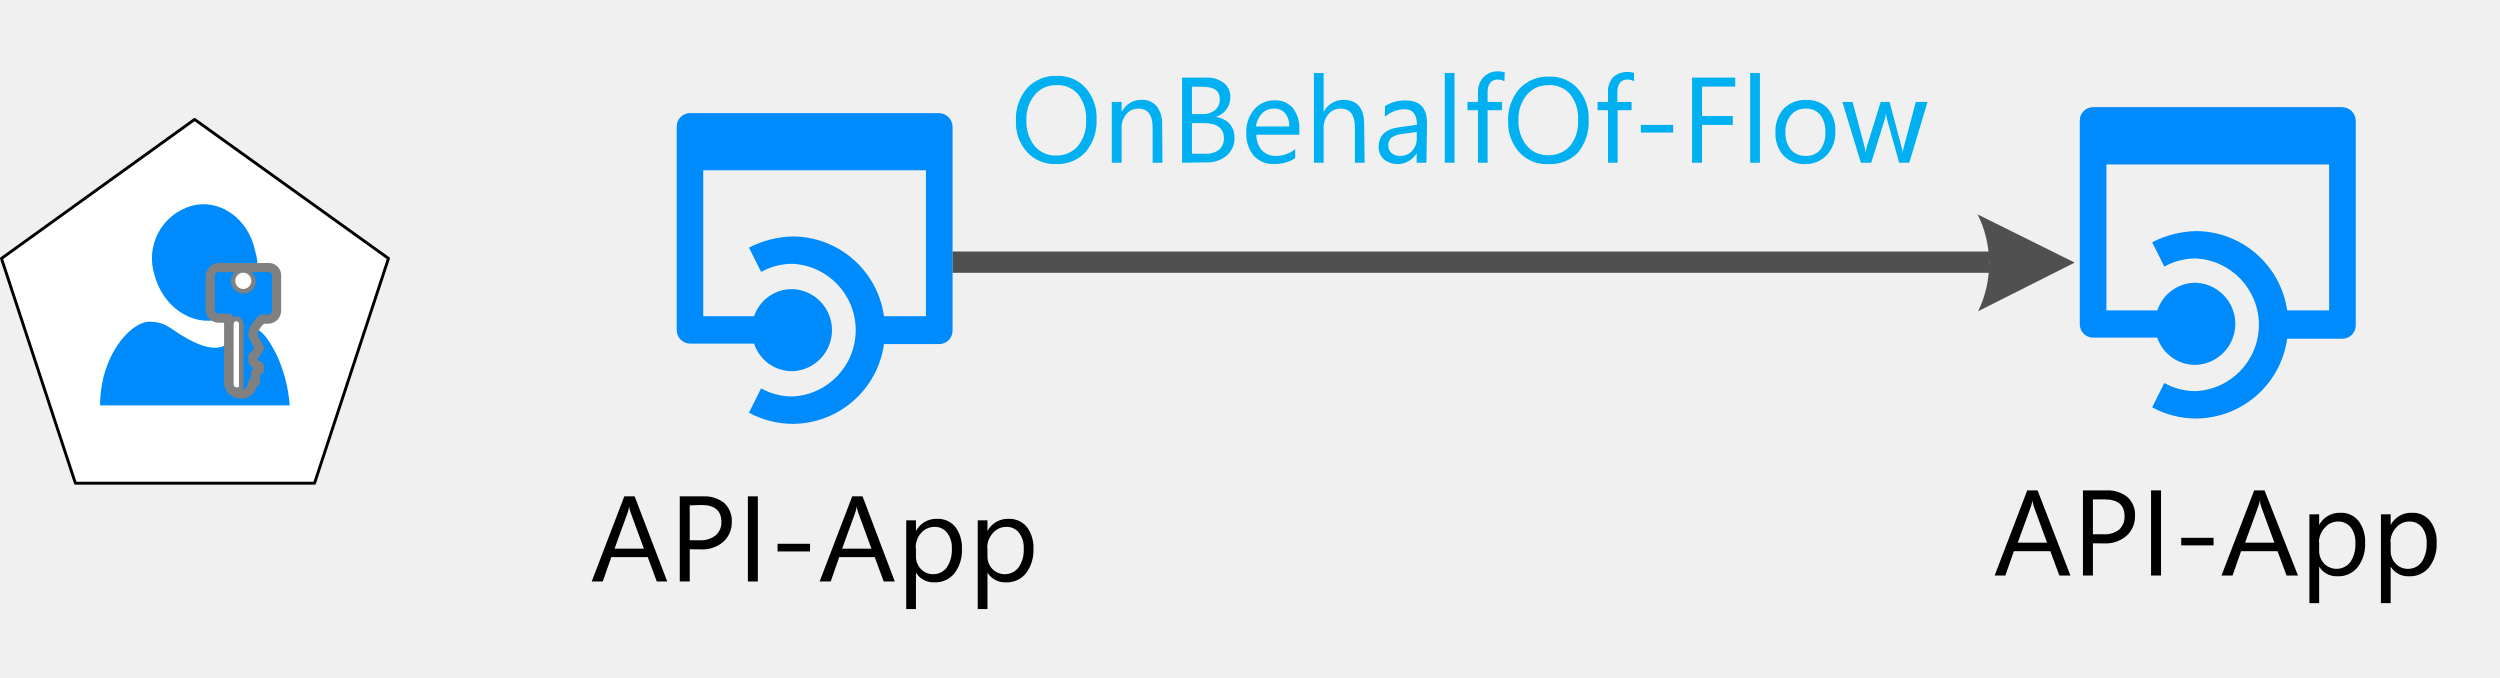
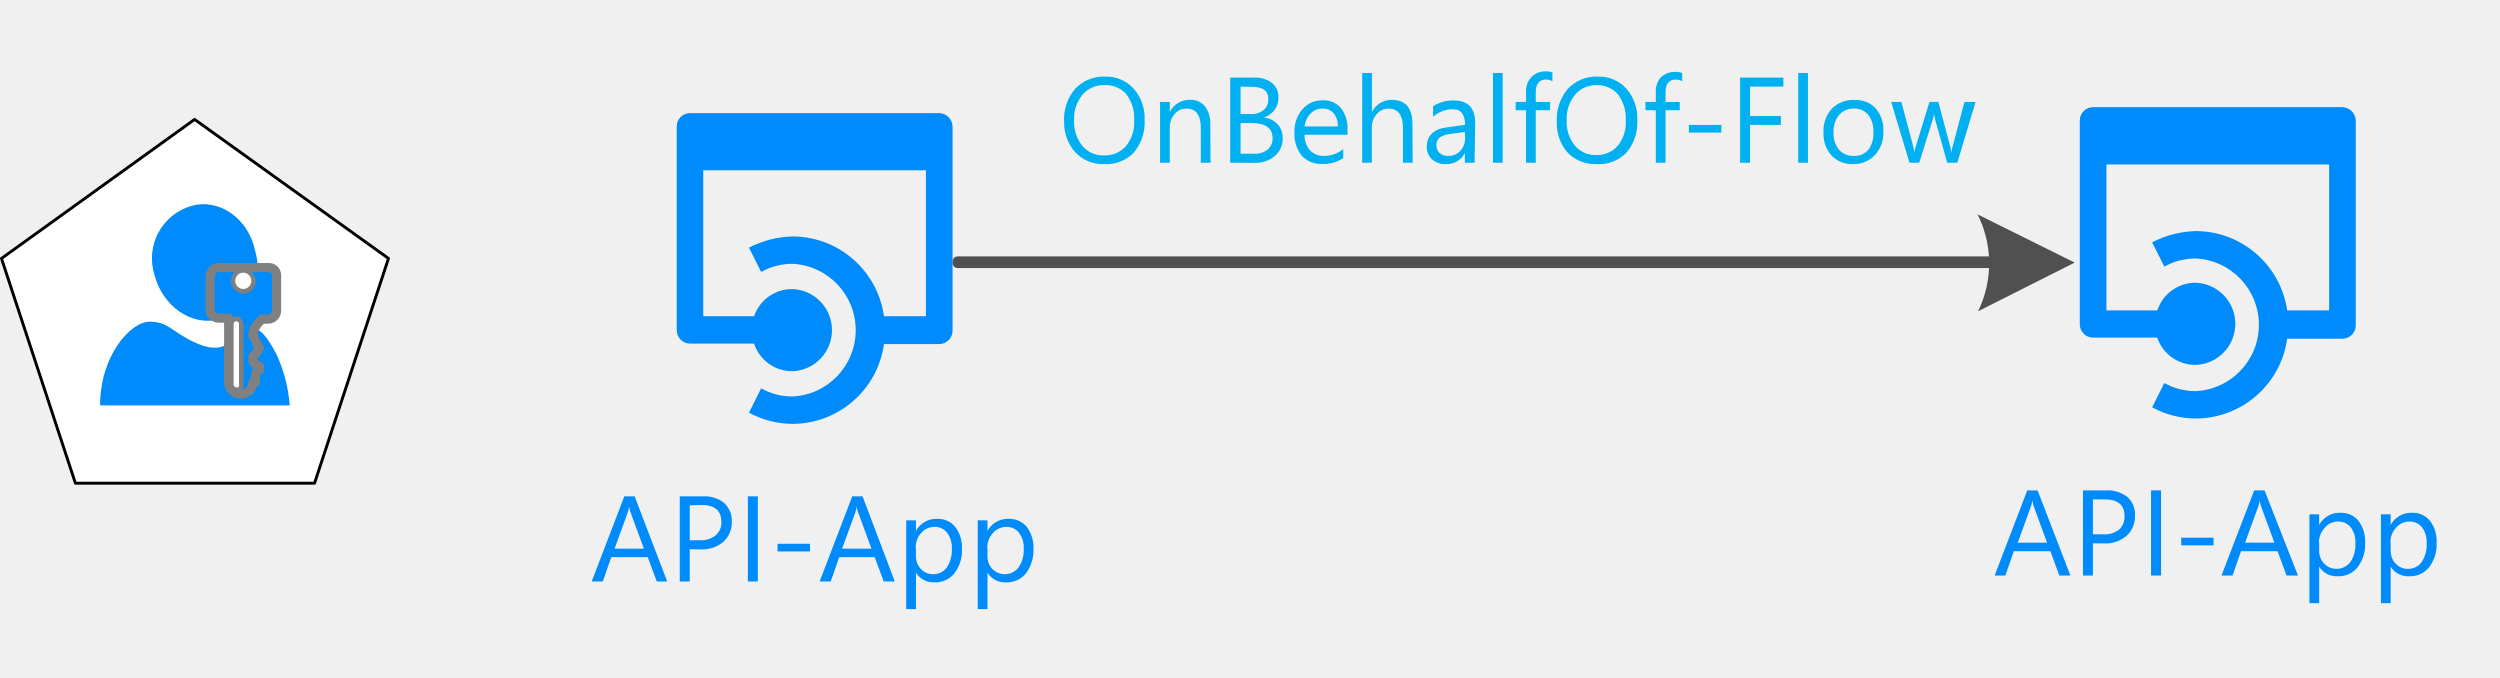
- <svg xmlns="http://www.w3.org/2000/svg" viewBox="0 0 205.55 55.68">
+ <svg xmlns="http://www.w3.org/2000/svg" id="svg95" viewBox="0 0 205.55 55.68">
  <defs>
-     <style>.cls-1,.cls-4{fill:#fff;}.cls-1{stroke:#000;stroke-width:0.24px;}.cls-1,.cls-3{stroke-linecap:round;stroke-linejoin:round;}.cls-2,.cls-3{fill:#008bfd;}.cls-3{stroke:gray;stroke-width:0.75px;}.cls-5{fill:#505050;}.cls-6{fill:#00b0f0;}</style>
+     <style>
+       .cls-1, .cls-4, .cls-5 {
+         fill: #fff;
+       }
+ 
+       .cls-1 {
+         stroke: #000;
+         stroke-width: 0.24px;
+       }
+ 
+       .cls-1, .cls-3 {
+         stroke-linecap: round;
+         stroke-linejoin: round;
+       }
+ 
+       .cls-1, .cls-2, .cls-3, .cls-4, .cls-7 {
+         fill-rule: evenodd;
+       }
+ 
+       .cls-10, .cls-2, .cls-3 {
+         fill: #008bfd;
+       }
+ 
+       .cls-3 {
+         stroke: gray;
+         stroke-width: 0.75px;
+       }
+ 
+       .cls-6, .cls-7 {
+         fill: #505050;
+       }
+ 
+       .cls-8 {
+         isolation: isolate;
+       }
+ 
+       .cls-9 {
+         fill: #00b0f0;
+       }
+     </style>
  </defs>
-   <g id="shapes">
+   <g>
    <g id="shape1000-1">
-       <path class="cls-1" d="M16,9.82.12,21.25,6.2,39.73H25.86l6.08-18.48Z" />
+       <path id="path15" class="cls-1" d="M16,9.82.12,21.25,6.2,39.73H25.86l6.08-18.48Z" />
    </g>
    <g id="group1216-3">
      <g id="group1217-4">
        <g id="group1218-5">
          <g id="group1219-6">
            <g id="shape1220-7">
-               <path class="cls-2" d="M15.7,16.94a4.49,4.49,0,0,0-3,5.66c.66,2.55,3,4.22,5.27,3.67a4.5,4.5,0,0,0,3-5.67C20.42,17.94,18,16.27,15.7,16.94Z" />
+               <path id="path28" class="cls-2" d="M15.7,16.94a4.49,4.49,0,0,0-3,5.66c.66,2.55,3,4.22,5.27,3.67a4.5,4.5,0,0,0,3-5.67C20.42,17.94,18,16.27,15.7,16.94Z" />
            </g>
          </g>
          <g id="group1221-9">
            <g id="shape1222-10">
-               <path class="cls-2" d="M20.64,27c-.44,0-.88.78-1.54,1.11s-1.32.89-3.18,0-2.09-1.66-3.63-1.66-4.06,2.77-4.06,6.88H23.82a12.09,12.09,0,0,0-1.1-4.22C21.62,27,21.08,27,20.64,27Z" />
+               <path id="path36" class="cls-2" d="M20.64,27c-.44,0-.88.78-1.54,1.11s-1.32.89-3.18,0-2.09-1.66-3.63-1.66-4.06,2.77-4.06,6.88H23.82a12.09,12.09,0,0,0-1.1-4.22C21.62,27,21.08,27,20.64,27Z" />
            </g>
          </g>
        </g>
      </g>
      <g id="group1223-12">
        <g id="shape1224-13">
-           <path class="cls-3" d="M22.05,22H17.93a.71.71,0,0,0-.65.66v2.85a.72.72,0,0,0,.76.65h.76v5.15a1,1,0,0,0,1,1.1,1,1,0,0,0,1-1H21v-.65c0-.22.33-.33.33-.33v-.33c-.33-.11-.54-.33-.54-.44v-.33l.21-.22a3.55,3.55,0,0,0,.33-.54A2.4,2.4,0,0,1,21,28c-.1-.11-.1-.33-.21-.44v-.22a2.51,2.51,0,0,1,.76-1.1h.54a.7.7,0,0,0,.65-.65v-3A.63.63,0,0,0,22.05,22Zm-2.39,9.53c0,.22,0,.33-.21.33s-.22-.22-.22-.33V26.72c0-.22.11-.33.22-.33s.21.22.21.33ZM20,23.76a.69.69,0,0,1-.65-.65.7.7,0,0,1,.65-.66.71.71,0,0,1,.65.66A.62.62,0,0,1,20,23.76Z" />
+           <path id="path46" class="cls-3" d="M22.05,22H17.93a.71.71,0,0,0-.65.66v2.85a.72.72,0,0,0,.76.65h.76v5.15a1,1,0,0,0,1,1.1,1,1,0,0,0,1-1H21v-.65c0-.22.33-.33.33-.33v-.33c-.33-.11-.54-.33-.54-.44v-.33l.21-.22a3.55,3.55,0,0,0,.33-.54A2.4,2.4,0,0,1,21,28c-.1-.11-.1-.33-.21-.44v-.22a2.51,2.51,0,0,1,.76-1.1h.54a.7.7,0,0,0,.65-.65v-3A.63.63,0,0,0,22.05,22Zm-2.39,9.53c0,.22,0,.33-.21.33s-.22-.22-.22-.33V26.72c0-.22.11-.33.22-.33s.21.22.21.33ZM20,23.76a.69.69,0,0,1-.65-.65.7.7,0,0,1,.65-.66.71.71,0,0,1,.65.66A.62.62,0,0,1,20,23.76Z" />
        </g>
        <g id="shape1225-15">
-           <path class="cls-4" d="M19.43,31.85a.24.24,0,0,1-.22-.22v-5a.22.22,0,0,1,.44,0v5.11C19.65,31.85,19.54,31.85,19.43,31.85Z" />
+           <path id="path51" class="cls-4" d="M19.43,31.85a.24.24,0,0,1-.22-.22v-5a.22.22,0,0,1,.44,0v5.11C19.65,31.85,19.54,31.85,19.43,31.85Z" />
        </g>
        <g id="shape1226-17">
-           <ellipse class="cls-4" cx="20" cy="23.09" rx="0.66" ry="0.67" />
+           <ellipse id="ellipse56" class="cls-5" cx="20" cy="23.09" rx="0.66" ry="0.67" />
        </g>
      </g>
    </g>
-     <g id="shape1229-25">
-       <path class="cls-2" d="M77.23,9.3H56.73a1.09,1.09,0,0,0-1.09,1.1V27.14a1.1,1.1,0,0,0,1.09,1.11H62a3.29,3.29,0,0,0,3.21,2.27,3.38,3.38,0,0,0,0-6.75A3.29,3.29,0,0,0,62,26H57.82v-12H76.13V26H72.68a7.61,7.61,0,0,0-7.46-6.56,8.25,8.25,0,0,0-3.64.92l1,2a5.27,5.27,0,0,1,2.55-.67,5.46,5.46,0,0,1,0,10.91,5.27,5.27,0,0,1-2.55-.67l-1,2a7.51,7.51,0,0,0,3.64.92,7.61,7.61,0,0,0,7.46-6.56h4.55a1.1,1.1,0,0,0,1.09-1.11V10.4A1.14,1.14,0,0,0,77.23,9.3Z" />
-     </g>
-     <g id="shape1227-19">
-       <path class="cls-2" d="M192.6,8.81H172.1A1.09,1.09,0,0,0,171,9.91V26.65a1.1,1.1,0,0,0,1.09,1.11h5.28A3.29,3.29,0,0,0,180.59,30a3.38,3.38,0,0,0,0-6.75,3.29,3.29,0,0,0-3.21,2.27h-4.19v-12H191.5v12h-3.45A7.61,7.61,0,0,0,180.59,19a8.25,8.25,0,0,0-3.64.92l1,2a5.27,5.27,0,0,1,2.55-.67,5.46,5.46,0,0,1,0,10.91,5.27,5.27,0,0,1-2.55-.67l-1,2a7.51,7.51,0,0,0,3.64.92,7.61,7.61,0,0,0,7.46-6.56h4.55a1.1,1.1,0,0,0,1.09-1.11V9.91A1.14,1.14,0,0,0,192.6,8.81Z" />
-     </g>
+   </g>
+   <path id="path65" class="cls-2" d="M192.6,8.81H172.1A1.09,1.09,0,0,0,171,9.91V26.65a1.1,1.1,0,0,0,1.09,1.11h5.28A3.29,3.29,0,0,0,180.59,30a3.38,3.38,0,0,0,0-6.75,3.29,3.29,0,0,0-3.21,2.27h-4.19v-12H191.5v12h-3.45A7.61,7.61,0,0,0,180.59,19a8.25,8.25,0,0,0-3.64.92l1,2a5.27,5.27,0,0,1,2.55-.67,5.46,5.46,0,0,1,0,10.91,5.27,5.27,0,0,1-2.55-.67l-1,2a7.51,7.51,0,0,0,3.64.92,7.61,7.61,0,0,0,7.46-6.56h4.55a1.1,1.1,0,0,0,1.09-1.11V9.91A1.14,1.14,0,0,0,192.6,8.81Z" />
+   <path id="path83" class="cls-2" d="M77.23,9.3H56.73a1.09,1.09,0,0,0-1.09,1.1V27.14a1.1,1.1,0,0,0,1.09,1.11H62a3.29,3.29,0,0,0,3.21,2.27,3.38,3.38,0,0,0,0-6.75A3.29,3.29,0,0,0,62,26H57.82v-12H76.13V26H72.68a7.61,7.61,0,0,0-7.46-6.56,8.25,8.25,0,0,0-3.64.92l1,2a5.27,5.27,0,0,1,2.55-.67,5.46,5.46,0,0,1,0,10.91,5.27,5.27,0,0,1-2.55-.67l-1,2a7.51,7.51,0,0,0,3.64.92,7.61,7.61,0,0,0,7.46-6.56h4.55a1.1,1.1,0,0,0,1.09-1.11V10.4A1.14,1.14,0,0,0,77.23,9.3Z" />
+   <g>
+     <rect class="cls-6" x="78.32" y="21.08" width="85.85" height="0.96" rx="0.42" />
    <g id="shape1230-28">
-       <g id="lend5">
-         <path class="cls-5" d="M162.52,17.59l8.06,4-7.94,4a9,9,0,0,0-.06-8" />
+       <g id="use7">
+         <g id="lend5">
+           <path id="path4" class="cls-7" d="M162.52,17.59l8.06,4-7.94,4a9,9,0,0,0-.06-8" />
+         </g>
      </g>
    </g>
  </g>
-   <g id="text">
-     <path d="M170.23,47.32h-.91l-.74-2h-3l-.7,2H164l2.68-7h.85Zm-1.92-2.7-1.1-3a4.26,4.26,0,0,1-.11-.47h0a2.53,2.53,0,0,1-.11.47l-1.09,3Z" />
-     <path d="M172.08,44.67v2.65h-.82v-7h1.92a2.56,2.56,0,0,1,1.74.55,1.92,1.92,0,0,1,.62,1.54,2.13,2.13,0,0,1-.68,1.63,2.61,2.61,0,0,1-1.86.64Zm0-3.61v2.87h.86a1.92,1.92,0,0,0,1.3-.39,1.41,1.41,0,0,0,.44-1.1c0-.92-.54-1.38-1.64-1.38Z" />
-     <path d="M177.68,47.32h-.82v-7h.82Z" />
-     <path d="M182,44.84h-2.66v-.62H182Z" />
-     <path d="M188.94,47.32H188l-.74-2h-3l-.7,2h-.91l2.69-7h.85ZM187,44.62l-1.1-3a3,3,0,0,1-.1-.47h0a2.42,2.42,0,0,1-.12.47l-1.09,3Z" />
-     <path d="M190.68,46.59h0v3h-.8v-7.3h.8v.87h0a1.9,1.9,0,0,1,1.73-1,1.82,1.82,0,0,1,1.51.67,2.8,2.8,0,0,1,.54,1.8,3.07,3.07,0,0,1-.61,2,2,2,0,0,1-1.67.75A1.68,1.68,0,0,1,190.68,46.59Zm0-2v.69a1.5,1.5,0,0,0,.41,1.06,1.43,1.43,0,0,0,2.16-.13,2.6,2.6,0,0,0,.41-1.55,2,2,0,0,0-.38-1.3,1.28,1.28,0,0,0-1-.48,1.4,1.4,0,0,0-1.12.49A1.8,1.8,0,0,0,190.66,44.58Z" />
-     <path d="M196.56,46.59h0v3h-.8v-7.3h.8v.87h0a1.9,1.9,0,0,1,1.73-1,1.82,1.82,0,0,1,1.51.67,2.8,2.8,0,0,1,.54,1.8,3.07,3.07,0,0,1-.61,2,2,2,0,0,1-1.67.75A1.67,1.67,0,0,1,196.56,46.59Zm0-2v.69a1.5,1.5,0,0,0,.41,1.06,1.33,1.33,0,0,0,1,.43,1.36,1.36,0,0,0,1.14-.56,2.6,2.6,0,0,0,.41-1.55,2,2,0,0,0-.38-1.3,1.28,1.28,0,0,0-1-.48,1.4,1.4,0,0,0-1.12.49A1.75,1.75,0,0,0,196.54,44.58Z" />
-     <path d="M54.86,47.81H54l-.74-2h-3l-.7,2h-.91l2.68-7h.85Zm-1.92-2.7-1.1-3a2.53,2.53,0,0,1-.11-.47h0a2.53,2.53,0,0,1-.11.47l-1.09,3Z" />
-     <path d="M56.71,45.16v2.65h-.82v-7h1.92a2.56,2.56,0,0,1,1.74.55,2,2,0,0,1,.62,1.54,2.14,2.14,0,0,1-.69,1.64,2.63,2.63,0,0,1-1.85.63Zm0-3.61v2.87h.86A1.91,1.91,0,0,0,58.86,44a1.37,1.37,0,0,0,.45-1.1c0-.92-.55-1.38-1.64-1.38Z" />
-     <path d="M62.31,47.81h-.82v-7h.82Z" />
-     <path d="M66.6,45.34H63.93v-.63H66.6Z" />
-     <path d="M73.57,47.81h-.91l-.74-2H69l-.7,2h-.91l2.68-7h.85Zm-1.92-2.7-1.1-3a2.53,2.53,0,0,1-.11-.47h0a2.53,2.53,0,0,1-.11.47l-1.09,3Z" />
-     <path d="M75.31,47.08h0v3h-.8v-7.3h.8v.88h0a1.88,1.88,0,0,1,1.73-1,1.83,1.83,0,0,1,1.51.67,2.8,2.8,0,0,1,.54,1.8,3.07,3.07,0,0,1-.61,2,2,2,0,0,1-1.67.75A1.67,1.67,0,0,1,75.31,47.08Zm0-2v.7a1.48,1.48,0,0,0,.4,1,1.34,1.34,0,0,0,1,.43,1.36,1.36,0,0,0,1.14-.56,2.56,2.56,0,0,0,.41-1.54,2,2,0,0,0-.39-1.31,1.25,1.25,0,0,0-1-.48,1.45,1.45,0,0,0-1.13.49A1.79,1.79,0,0,0,75.29,45.07Z" />
-     <path d="M81.19,47.08h0v3h-.8v-7.3h.8v.88h0a1.88,1.88,0,0,1,1.73-1,1.84,1.84,0,0,1,1.51.67,2.8,2.8,0,0,1,.54,1.8,3.13,3.13,0,0,1-.61,2,2,2,0,0,1-1.67.75A1.67,1.67,0,0,1,81.19,47.08Zm0-2v.7a1.48,1.48,0,0,0,.4,1,1.43,1.43,0,0,0,2.16-.13,2.49,2.49,0,0,0,.42-1.54,2,2,0,0,0-.39-1.31,1.26,1.26,0,0,0-1-.48,1.45,1.45,0,0,0-1.13.49A1.79,1.79,0,0,0,81.17,45.07Z" />
-     <path class="cls-6" d="M86.82,13.49a3.06,3.06,0,0,1-2.39-1,3.61,3.61,0,0,1-.9-2.55,3.86,3.86,0,0,1,.92-2.7,3.17,3.17,0,0,1,2.48-1,3,3,0,0,1,2.34,1,3.68,3.68,0,0,1,.89,2.56,3.91,3.91,0,0,1-.91,2.71A3.15,3.15,0,0,1,86.82,13.49ZM86.87,7a2.26,2.26,0,0,0-1.79.79,3.08,3.08,0,0,0-.69,2.09A3.16,3.16,0,0,0,85.06,12a2.23,2.23,0,0,0,1.76.79A2.3,2.3,0,0,0,88.63,12a3.08,3.08,0,0,0,.67-2.1,3.18,3.18,0,0,0-.65-2.14A2.2,2.2,0,0,0,86.87,7Z" />
-     <path class="cls-6" d="M95.58,13.38h-.81V10.52c0-1.06-.38-1.59-1.16-1.59a1.25,1.25,0,0,0-1,.45,1.68,1.68,0,0,0-.39,1.14v2.86h-.81v-5h.81v.83h0a1.78,1.78,0,0,1,1.64-1,1.51,1.51,0,0,1,1.25.53,2.35,2.35,0,0,1,.44,1.53Z" />
-     <path class="cls-6" d="M97.19,13.38v-7h2a2.14,2.14,0,0,1,1.44.45A1.41,1.41,0,0,1,101.16,8a1.68,1.68,0,0,1-.33,1,1.71,1.71,0,0,1-.88.62v0a1.83,1.83,0,0,1,1.13.54,1.65,1.65,0,0,1,.42,1.17,1.83,1.83,0,0,1-.64,1.46,2.41,2.41,0,0,1-1.63.56ZM98,7.12V9.38h.84a1.58,1.58,0,0,0,1.06-.33,1.11,1.11,0,0,0,.39-.91q0-1-1.35-1Zm0,3v2.52h1.12a1.67,1.67,0,0,0,1.12-.34,1.19,1.19,0,0,0,.39-.94c0-.82-.56-1.24-1.69-1.24Z" />
-     <path class="cls-6" d="M106.83,11.08H103.3a1.92,1.92,0,0,0,.45,1.28,1.54,1.54,0,0,0,1.19.46,2.46,2.46,0,0,0,1.55-.56V13a2.89,2.89,0,0,1-1.74.48,2.09,2.09,0,0,1-1.67-.68,2.8,2.8,0,0,1-.61-1.92,2.75,2.75,0,0,1,.67-1.9,2.12,2.12,0,0,1,1.64-.73,1.9,1.9,0,0,1,1.52.63,2.65,2.65,0,0,1,.53,1.77ZM106,10.4a1.59,1.59,0,0,0-.33-1.08,1.13,1.13,0,0,0-.92-.39,1.32,1.32,0,0,0-1,.41,1.91,1.91,0,0,0-.49,1.06Z" />
-     <path class="cls-6" d="M112.2,13.38h-.8V10.49q0-1.56-1.17-1.56a1.25,1.25,0,0,0-1,.45,1.67,1.67,0,0,0-.4,1.16v2.84h-.8V6h.8V9.21h0a1.8,1.8,0,0,1,1.64-1c1.12,0,1.69.68,1.69,2Z" />
-     <path class="cls-6" d="M117.28,13.38h-.8v-.79h0a1.82,1.82,0,0,1-2.7.51,1.37,1.37,0,0,1-.43-1c0-.94.55-1.48,1.65-1.63l1.5-.21c0-.85-.34-1.28-1-1.28a2.48,2.48,0,0,0-1.63.62V8.73a3,3,0,0,1,1.7-.47c1.18,0,1.76.62,1.76,1.86Zm-.8-2.53-1.2.16a2,2,0,0,0-.84.28.79.79,0,0,0-.29.7.77.77,0,0,0,.27.6,1,1,0,0,0,.69.23,1.29,1.29,0,0,0,1-.42,1.53,1.53,0,0,0,.38-1.06Z" />
-     <path class="cls-6" d="M119.59,13.38h-.8V6h.8Z" />
-     <path class="cls-6" d="M123.69,6.68a1.09,1.09,0,0,0-.54-.14c-.56,0-.84.36-.84,1.06v.78h1.18v.68h-1.18v4.32h-.79V9.06h-.86V8.38h.86V7.56A1.7,1.7,0,0,1,122,6.32a1.54,1.54,0,0,1,1.13-.45,1.61,1.61,0,0,1,.59.08Z" />
-     <path class="cls-6" d="M127.27,13.49a3,3,0,0,1-2.38-1A3.61,3.61,0,0,1,124,10a3.86,3.86,0,0,1,.92-2.7,3.17,3.17,0,0,1,2.48-1,3,3,0,0,1,2.34,1,3.67,3.67,0,0,1,.88,2.56,3.91,3.91,0,0,1-.9,2.71A3.16,3.16,0,0,1,127.27,13.49ZM127.33,7a2.26,2.26,0,0,0-1.79.79,3.08,3.08,0,0,0-.69,2.09,3.16,3.16,0,0,0,.67,2.09,2.22,2.22,0,0,0,1.75.79,2.31,2.31,0,0,0,1.82-.76,3.07,3.07,0,0,0,.66-2.1,3.18,3.18,0,0,0-.64-2.14A2.2,2.2,0,0,0,127.33,7Z" />
-     <path class="cls-6" d="M134.35,6.68a1,1,0,0,0-.53-.14c-.56,0-.84.36-.84,1.06v.78h1.17v.68H133v4.32h-.79V9.06h-.86V8.38h.86V7.56a1.7,1.7,0,0,1,.45-1.24A1.77,1.77,0,0,1,134.35,6Z" />
-     <path class="cls-6" d="M137.57,10.9h-2.66v-.63h2.66Z" />
-     <path class="cls-6" d="M142.67,7.12h-2.73V9.54h2.53v.73h-2.53v3.11h-.82v-7h3.55Z" />
-     <path class="cls-6" d="M144.7,13.38h-.8V6h.8Z" />
-     <path class="cls-6" d="M148.41,13.49a2.31,2.31,0,0,1-1.77-.7,2.6,2.6,0,0,1-.66-1.86,2.72,2.72,0,0,1,.68-2,2.45,2.45,0,0,1,1.86-.71,2.25,2.25,0,0,1,1.75.69,2.72,2.72,0,0,1,.63,1.91,2.69,2.69,0,0,1-.68,1.91A2.36,2.36,0,0,1,148.41,13.49Zm.06-4.56a1.5,1.5,0,0,0-1.22.53,2.14,2.14,0,0,0-.45,1.44,2.08,2.08,0,0,0,.45,1.41,1.55,1.55,0,0,0,1.22.51,1.48,1.48,0,0,0,1.19-.5,2.21,2.21,0,0,0,.42-1.44,2.21,2.21,0,0,0-.42-1.44A1.46,1.46,0,0,0,148.47,8.93Z" />
-     <path class="cls-6" d="M158.48,8.38l-1.5,5h-.83l-1-3.58a2.19,2.19,0,0,1-.08-.47h0a3,3,0,0,1-.1.46l-1.12,3.59H153l-1.52-5h.84l1,3.75a3.59,3.59,0,0,1,.07.45h0a1.94,1.94,0,0,1,.08-.45l1.16-3.75h.73l1,3.76a2.44,2.44,0,0,1,.08.45h0a1.78,1.78,0,0,1,.08-.45l1-3.76Z" />
-     <rect class="cls-5" x="78.32" y="20.68" width="85.23" height="1.75" />
+   <g id="text76" class="cls-8">
+     <path class="cls-9" d="M90.77,13.49a3.07,3.07,0,0,1-2.39-1A3.67,3.67,0,0,1,87.49,10a3.85,3.85,0,0,1,.91-2.7,3.2,3.2,0,0,1,2.49-1,3,3,0,0,1,2.33,1,3.66,3.66,0,0,1,.89,2.56,3.86,3.86,0,0,1-.91,2.71A3.12,3.12,0,0,1,90.77,13.49ZM90.83,7A2.25,2.25,0,0,0,89,7.79a3.08,3.08,0,0,0-.69,2.09A3.1,3.1,0,0,0,89,12a2.2,2.2,0,0,0,1.75.78A2.32,2.32,0,0,0,92.59,12a3.07,3.07,0,0,0,.66-2.1,3.23,3.23,0,0,0-.64-2.15A2.23,2.23,0,0,0,90.83,7Z" />
+     <path class="cls-9" d="M99.53,13.38h-.8V10.52c0-1.06-.39-1.59-1.16-1.59a1.27,1.27,0,0,0-1,.45,1.68,1.68,0,0,0-.39,1.14v2.86h-.8v-5h.8v.83h0a1.79,1.79,0,0,1,1.64-1,1.48,1.48,0,0,1,1.25.53,2.35,2.35,0,0,1,.44,1.53Z" />
+     <path class="cls-9" d="M101.15,13.38v-7h2a2.18,2.18,0,0,1,1.44.45A1.43,1.43,0,0,1,105.11,8a1.67,1.67,0,0,1-1.21,1.66v0a1.8,1.8,0,0,1,1.13.54,1.61,1.61,0,0,1,.43,1.17,1.84,1.84,0,0,1-.65,1.46,2.4,2.4,0,0,1-1.62.56ZM102,7.12V9.38h.84a1.6,1.6,0,0,0,1.06-.33,1.15,1.15,0,0,0,.38-.91c0-.68-.45-1-1.34-1Zm0,3v2.52h1.11a1.67,1.67,0,0,0,1.12-.34,1.19,1.19,0,0,0,.4-.94c0-.82-.57-1.24-1.69-1.24Z" />
+     <path class="cls-9" d="M110.79,11.08h-3.53a1.82,1.82,0,0,0,.45,1.28,1.52,1.52,0,0,0,1.18.46,2.46,2.46,0,0,0,1.55-.56V13a2.89,2.89,0,0,1-1.74.48,2.14,2.14,0,0,1-1.67-.68,2.8,2.8,0,0,1-.6-1.92,2.75,2.75,0,0,1,.66-1.9,2.12,2.12,0,0,1,1.64-.73,1.88,1.88,0,0,1,1.52.63,2.66,2.66,0,0,1,.54,1.77ZM110,10.4a1.64,1.64,0,0,0-.34-1.08,1.12,1.12,0,0,0-.91-.39,1.28,1.28,0,0,0-1,.41,1.78,1.78,0,0,0-.49,1.06Z" />
+     <path class="cls-9" d="M116.15,13.38h-.8V10.49c0-1-.39-1.56-1.16-1.56a1.28,1.28,0,0,0-1,.45,1.67,1.67,0,0,0-.4,1.16v2.84H112V6h.8V9.21h0a1.8,1.8,0,0,1,1.64-1c1.13,0,1.69.68,1.69,2Z" />
+     <path class="cls-9" d="M121.24,13.38h-.8v-.79h0a1.68,1.68,0,0,1-1.54.9,1.65,1.65,0,0,1-1.17-.39,1.39,1.39,0,0,1-.42-1c0-.94.55-1.48,1.65-1.63l1.5-.21c0-.85-.35-1.28-1-1.28a2.44,2.44,0,0,0-1.63.62V8.73a3,3,0,0,1,1.7-.47c1.17,0,1.76.62,1.76,1.86Zm-.8-2.53-1.21.16a2,2,0,0,0-.84.28.78.78,0,0,0-.28.7.79.79,0,0,0,.26.6,1,1,0,0,0,.7.23,1.29,1.29,0,0,0,1-.42,1.49,1.49,0,0,0,.39-1.06Z" />
+     <path class="cls-9" d="M123.55,13.38h-.8V6h.8Z" />
+     <path class="cls-9" d="M127.64,6.68a1,1,0,0,0-.53-.14c-.56,0-.84.36-.84,1.06v.78h1.17v.68h-1.17v4.32h-.8V9.06h-.85V8.38h.85V7.56a1.67,1.67,0,0,1,.46-1.24,1.54,1.54,0,0,1,1.13-.45,1.56,1.56,0,0,1,.58.08Z" />
+     <path class="cls-9" d="M131.23,13.49a3.07,3.07,0,0,1-2.39-1A3.67,3.67,0,0,1,128,10a3.85,3.85,0,0,1,.91-2.7,3.2,3.2,0,0,1,2.49-1,3,3,0,0,1,2.33,1,3.66,3.66,0,0,1,.89,2.56,3.86,3.86,0,0,1-.91,2.71A3.15,3.15,0,0,1,131.23,13.49ZM131.29,7a2.23,2.23,0,0,0-1.79.79,3.08,3.08,0,0,0-.69,2.09,3.1,3.1,0,0,0,.67,2.09,2.2,2.2,0,0,0,1.75.78A2.28,2.28,0,0,0,133,12a3,3,0,0,0,.67-2.1,3.23,3.23,0,0,0-.65-2.15A2.21,2.21,0,0,0,131.29,7Z" />
+     <path class="cls-9" d="M138.31,6.68a1.08,1.08,0,0,0-.53-.14c-.56,0-.84.36-.84,1.06v.78h1.17v.68h-1.17v4.32h-.8V9.06h-.85V8.38h.85V7.56a1.7,1.7,0,0,1,.45-1.24A1.79,1.79,0,0,1,138.31,6Z" />
+     <path class="cls-9" d="M141.53,10.9h-2.67v-.63h2.67Z" />
+     <path class="cls-9" d="M146.63,7.12h-2.74V9.54h2.53v.73h-2.53v3.11h-.82v-7h3.56Z" />
+     <path class="cls-9" d="M148.65,13.38h-.8V6h.8Z" />
+     <path class="cls-9" d="M152.36,13.49a2.31,2.31,0,0,1-1.77-.7,2.6,2.6,0,0,1-.66-1.86,2.68,2.68,0,0,1,.69-2,2.45,2.45,0,0,1,1.86-.71,2.22,2.22,0,0,1,1.74.69,2.72,2.72,0,0,1,.63,1.91,2.64,2.64,0,0,1-.68,1.91A2.36,2.36,0,0,1,152.36,13.49Zm.06-4.56a1.53,1.53,0,0,0-1.22.53,2.14,2.14,0,0,0-.45,1.44,2.08,2.08,0,0,0,.45,1.41,1.56,1.56,0,0,0,1.22.51,1.47,1.47,0,0,0,1.19-.5,2.21,2.21,0,0,0,.42-1.44,2.21,2.21,0,0,0-.42-1.44A1.45,1.45,0,0,0,152.42,8.93Z" />
+     <path class="cls-9" d="M162.43,8.38l-1.5,5h-.83l-1-3.58a2.19,2.19,0,0,1-.08-.47h0a2.15,2.15,0,0,1-.1.46l-1.12,3.59H157l-1.51-5h.84l1,3.75a2.37,2.37,0,0,1,.07.45h0a2,2,0,0,1,.09-.45l1.15-3.75h.73l1,3.76a3.91,3.91,0,0,1,.07.45h0a2.39,2.39,0,0,1,.08-.45l1-3.76Z" />
+   </g>
+   <g id="text67" class="cls-8">
+     <path class="cls-10" d="M170.23,47.32h-.91l-.74-2h-3l-.7,2H164l2.68-7h.85Zm-1.92-2.7-1.1-3a4.26,4.26,0,0,1-.11-.47h0a2.53,2.53,0,0,1-.11.47l-1.09,3Z" />
+     <path class="cls-10" d="M172.08,44.67v2.65h-.82v-7h1.92a2.56,2.56,0,0,1,1.74.55,1.92,1.92,0,0,1,.62,1.54,2.13,2.13,0,0,1-.68,1.63,2.61,2.61,0,0,1-1.86.64Zm0-3.61v2.87h.86a1.92,1.92,0,0,0,1.3-.39,1.41,1.41,0,0,0,.44-1.1c0-.92-.54-1.38-1.64-1.38Z" />
+     <path class="cls-10" d="M177.68,47.32h-.82v-7h.82Z" />
+     <path class="cls-10" d="M182,44.84h-2.66v-.63H182Z" />
+     <path class="cls-10" d="M188.94,47.32H188l-.74-2h-3l-.7,2h-.91l2.69-7h.85ZM187,44.62l-1.1-3a3,3,0,0,1-.1-.47h0a2.42,2.42,0,0,1-.12.47l-1.09,3Z" />
+     <path class="cls-10" d="M190.68,46.59h0v3h-.8v-7.3h.8v.87h0a1.9,1.9,0,0,1,1.73-1,1.82,1.82,0,0,1,1.51.67,2.8,2.8,0,0,1,.54,1.8,3.09,3.09,0,0,1-.61,2,2,2,0,0,1-1.67.75A1.68,1.68,0,0,1,190.68,46.59Zm0-2v.69a1.5,1.5,0,0,0,.41,1.06,1.43,1.43,0,0,0,2.16-.13,2.57,2.57,0,0,0,.41-1.55,2,2,0,0,0-.38-1.3,1.28,1.28,0,0,0-1-.48,1.4,1.4,0,0,0-1.12.49A1.8,1.8,0,0,0,190.66,44.58Z" />
+     <path class="cls-10" d="M196.56,46.59h0v3h-.8v-7.3h.8v.87h0a1.9,1.9,0,0,1,1.73-1,1.82,1.82,0,0,1,1.51.67,2.8,2.8,0,0,1,.54,1.8,3.09,3.09,0,0,1-.61,2,2,2,0,0,1-1.67.75A1.67,1.67,0,0,1,196.56,46.59Zm0-2v.69a1.5,1.5,0,0,0,.41,1.06,1.33,1.33,0,0,0,1,.43,1.36,1.36,0,0,0,1.14-.56,2.57,2.57,0,0,0,.41-1.55,2,2,0,0,0-.38-1.3,1.28,1.28,0,0,0-1-.48,1.4,1.4,0,0,0-1.12.49A1.75,1.75,0,0,0,196.54,44.58Z" />
+   </g>
+   <g id="text85" class="cls-8">
+     <path class="cls-10" d="M54.86,47.81H54l-.74-2h-3l-.7,2h-.91l2.68-7h.85Zm-1.92-2.7-1.1-3a2.53,2.53,0,0,1-.11-.47h0a2.53,2.53,0,0,1-.11.47l-1.09,3Z" />
+     <path class="cls-10" d="M56.71,45.16v2.65h-.82v-7h1.92a2.56,2.56,0,0,1,1.74.55,2,2,0,0,1,.62,1.54,2.14,2.14,0,0,1-.69,1.64,2.63,2.63,0,0,1-1.85.63Zm0-3.61v2.87h.86A1.91,1.91,0,0,0,58.86,44a1.37,1.37,0,0,0,.45-1.1c0-.92-.55-1.38-1.64-1.38Z" />
+     <path class="cls-10" d="M62.31,47.81h-.82v-7h.82Z" />
+     <path class="cls-10" d="M66.6,45.34H63.93v-.63H66.6Z" />
+     <path class="cls-10" d="M73.57,47.81h-.91l-.74-2H69l-.7,2h-.91l2.68-7h.85Zm-1.92-2.7-1.1-3a2.53,2.53,0,0,1-.11-.47h0a2.53,2.53,0,0,1-.11.47l-1.09,3Z" />
+     <path class="cls-10" d="M75.31,47.08h0v3h-.8v-7.3h.8v.88h0a1.88,1.88,0,0,1,1.73-1,1.83,1.83,0,0,1,1.51.67,2.8,2.8,0,0,1,.54,1.8,3.07,3.07,0,0,1-.61,2,2,2,0,0,1-1.67.75A1.67,1.67,0,0,1,75.31,47.08Zm0-2v.7a1.48,1.48,0,0,0,.4,1,1.34,1.34,0,0,0,1,.43,1.36,1.36,0,0,0,1.14-.56,2.56,2.56,0,0,0,.41-1.54,2,2,0,0,0-.39-1.31,1.25,1.25,0,0,0-1-.48,1.45,1.45,0,0,0-1.13.49A1.79,1.79,0,0,0,75.29,45.07Z" />
+     <path class="cls-10" d="M81.19,47.08h0v3h-.8v-7.3h.8v.88h0a1.88,1.88,0,0,1,1.73-1,1.84,1.84,0,0,1,1.51.67,2.8,2.8,0,0,1,.54,1.8,3.13,3.13,0,0,1-.61,2,2,2,0,0,1-1.67.75A1.67,1.67,0,0,1,81.19,47.08Zm0-2v.7a1.48,1.48,0,0,0,.4,1,1.43,1.43,0,0,0,2.16-.13,2.49,2.49,0,0,0,.42-1.54,2,2,0,0,0-.39-1.31,1.26,1.26,0,0,0-1-.48,1.45,1.45,0,0,0-1.13.49A1.79,1.79,0,0,0,81.17,45.07Z" />
  </g>
</svg>
